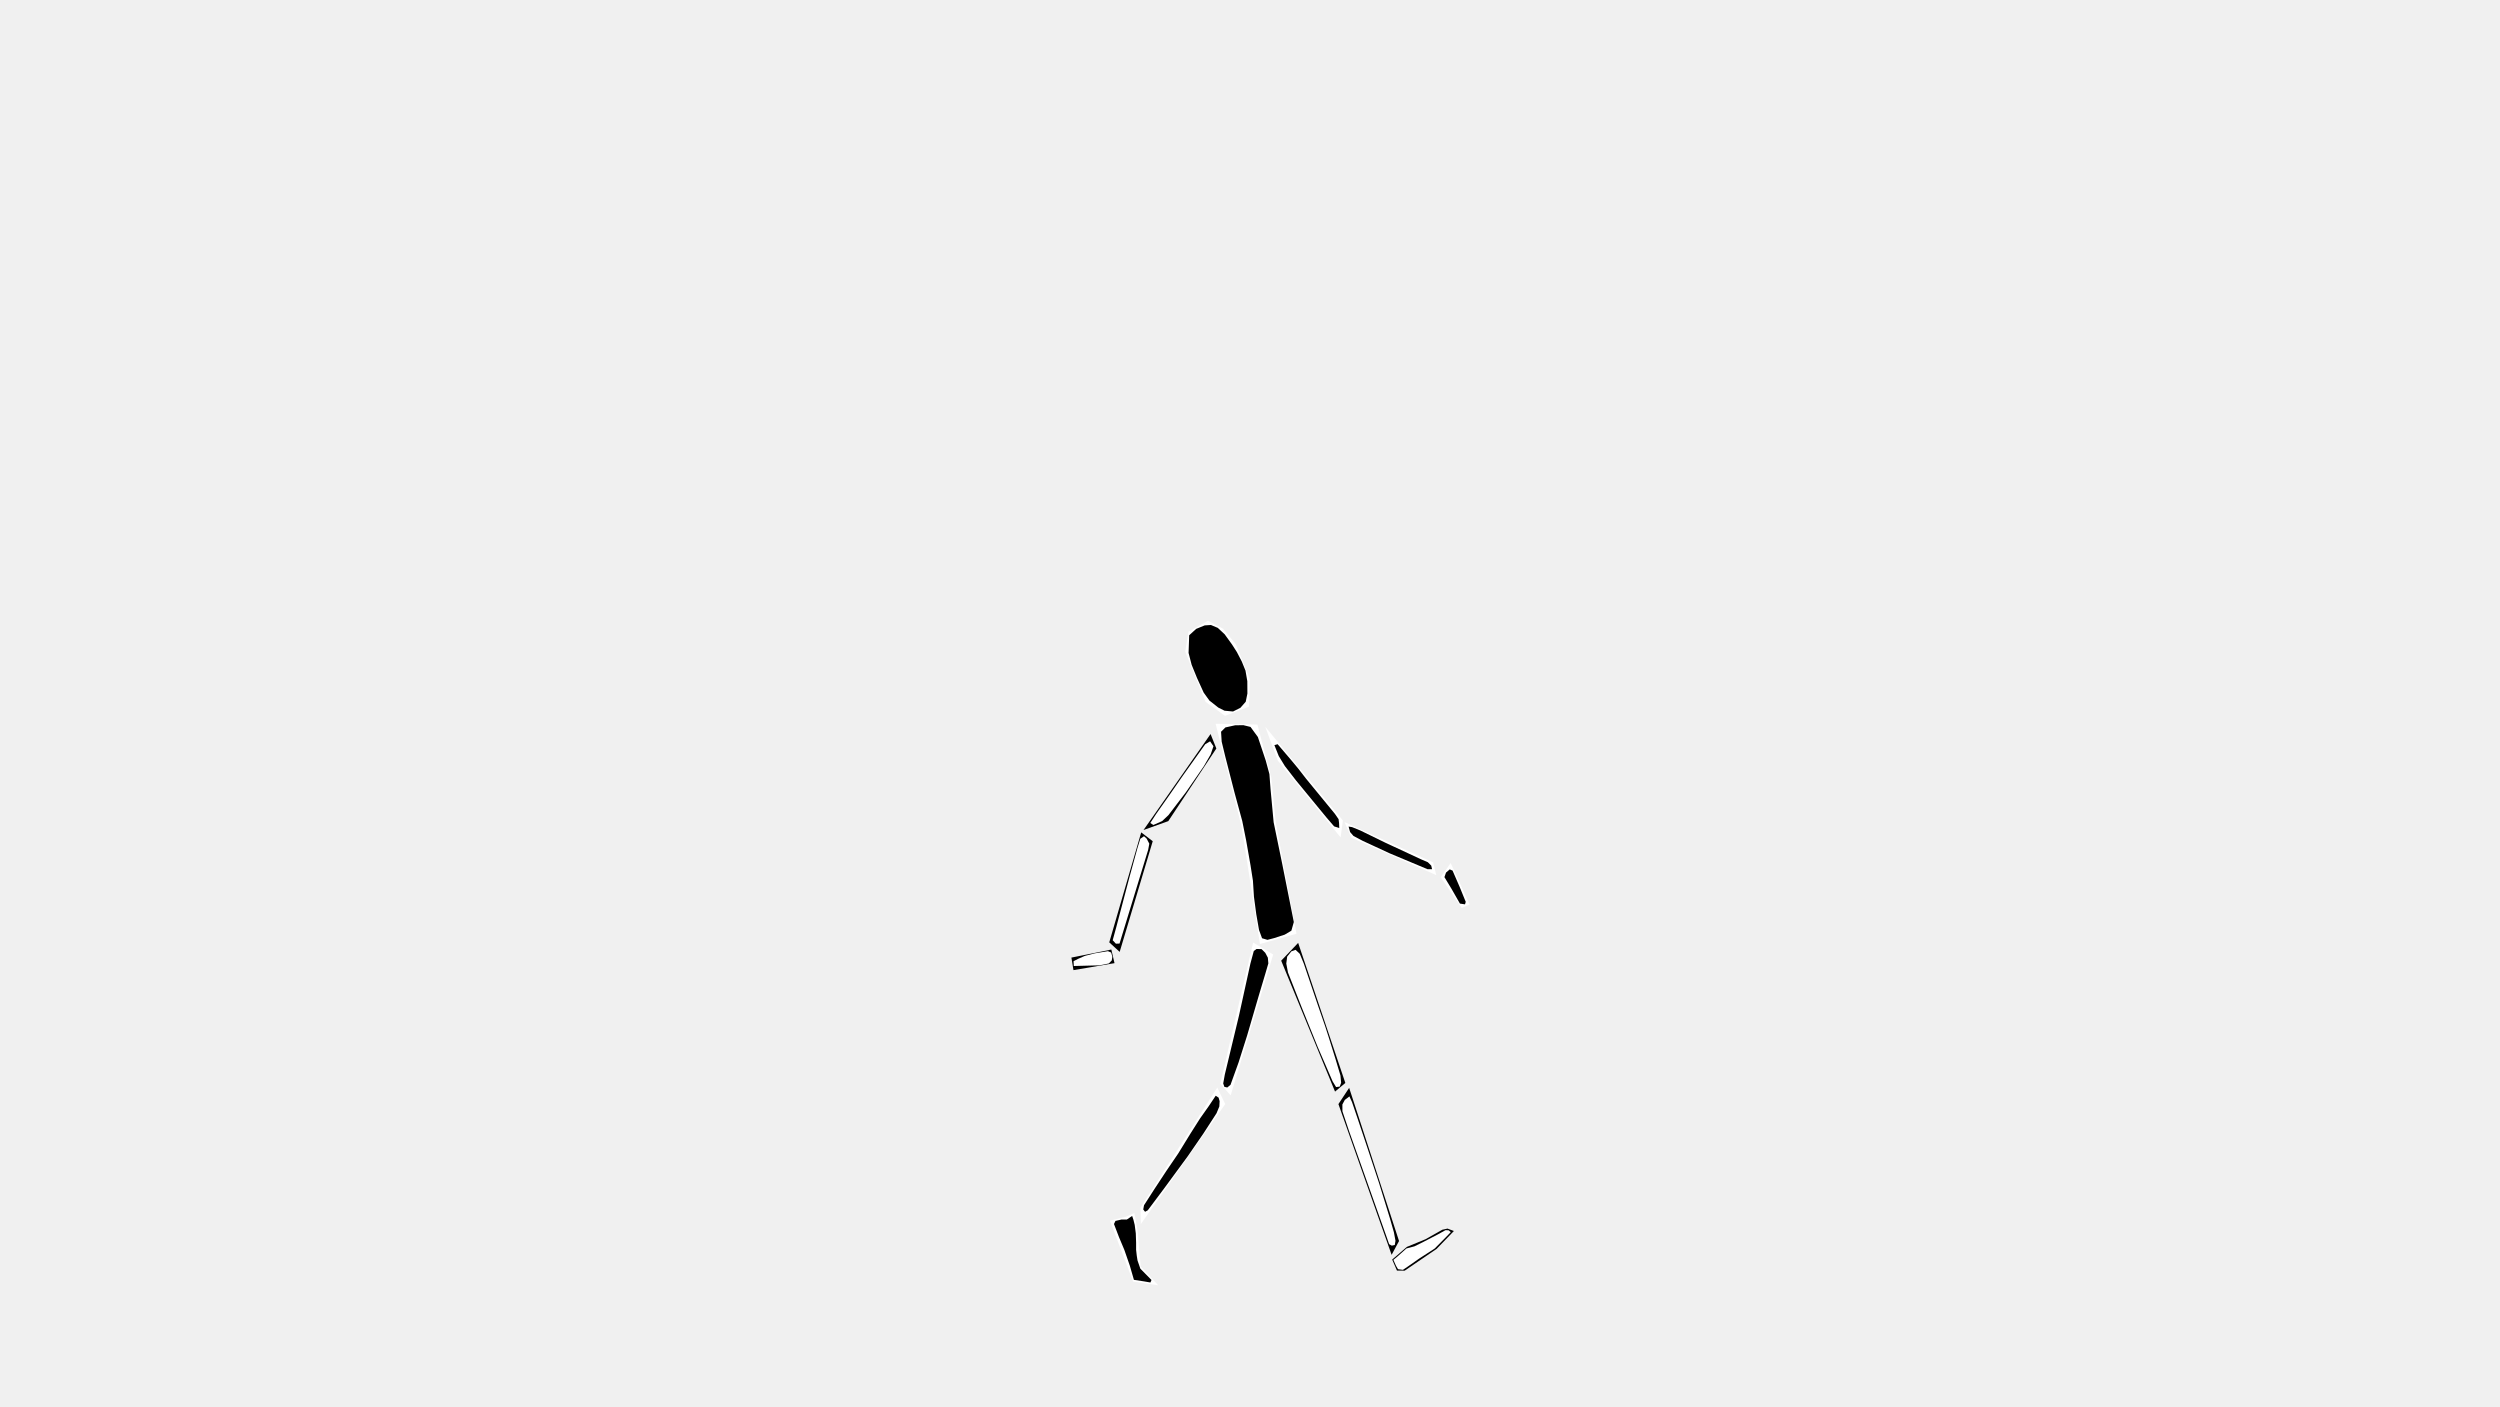
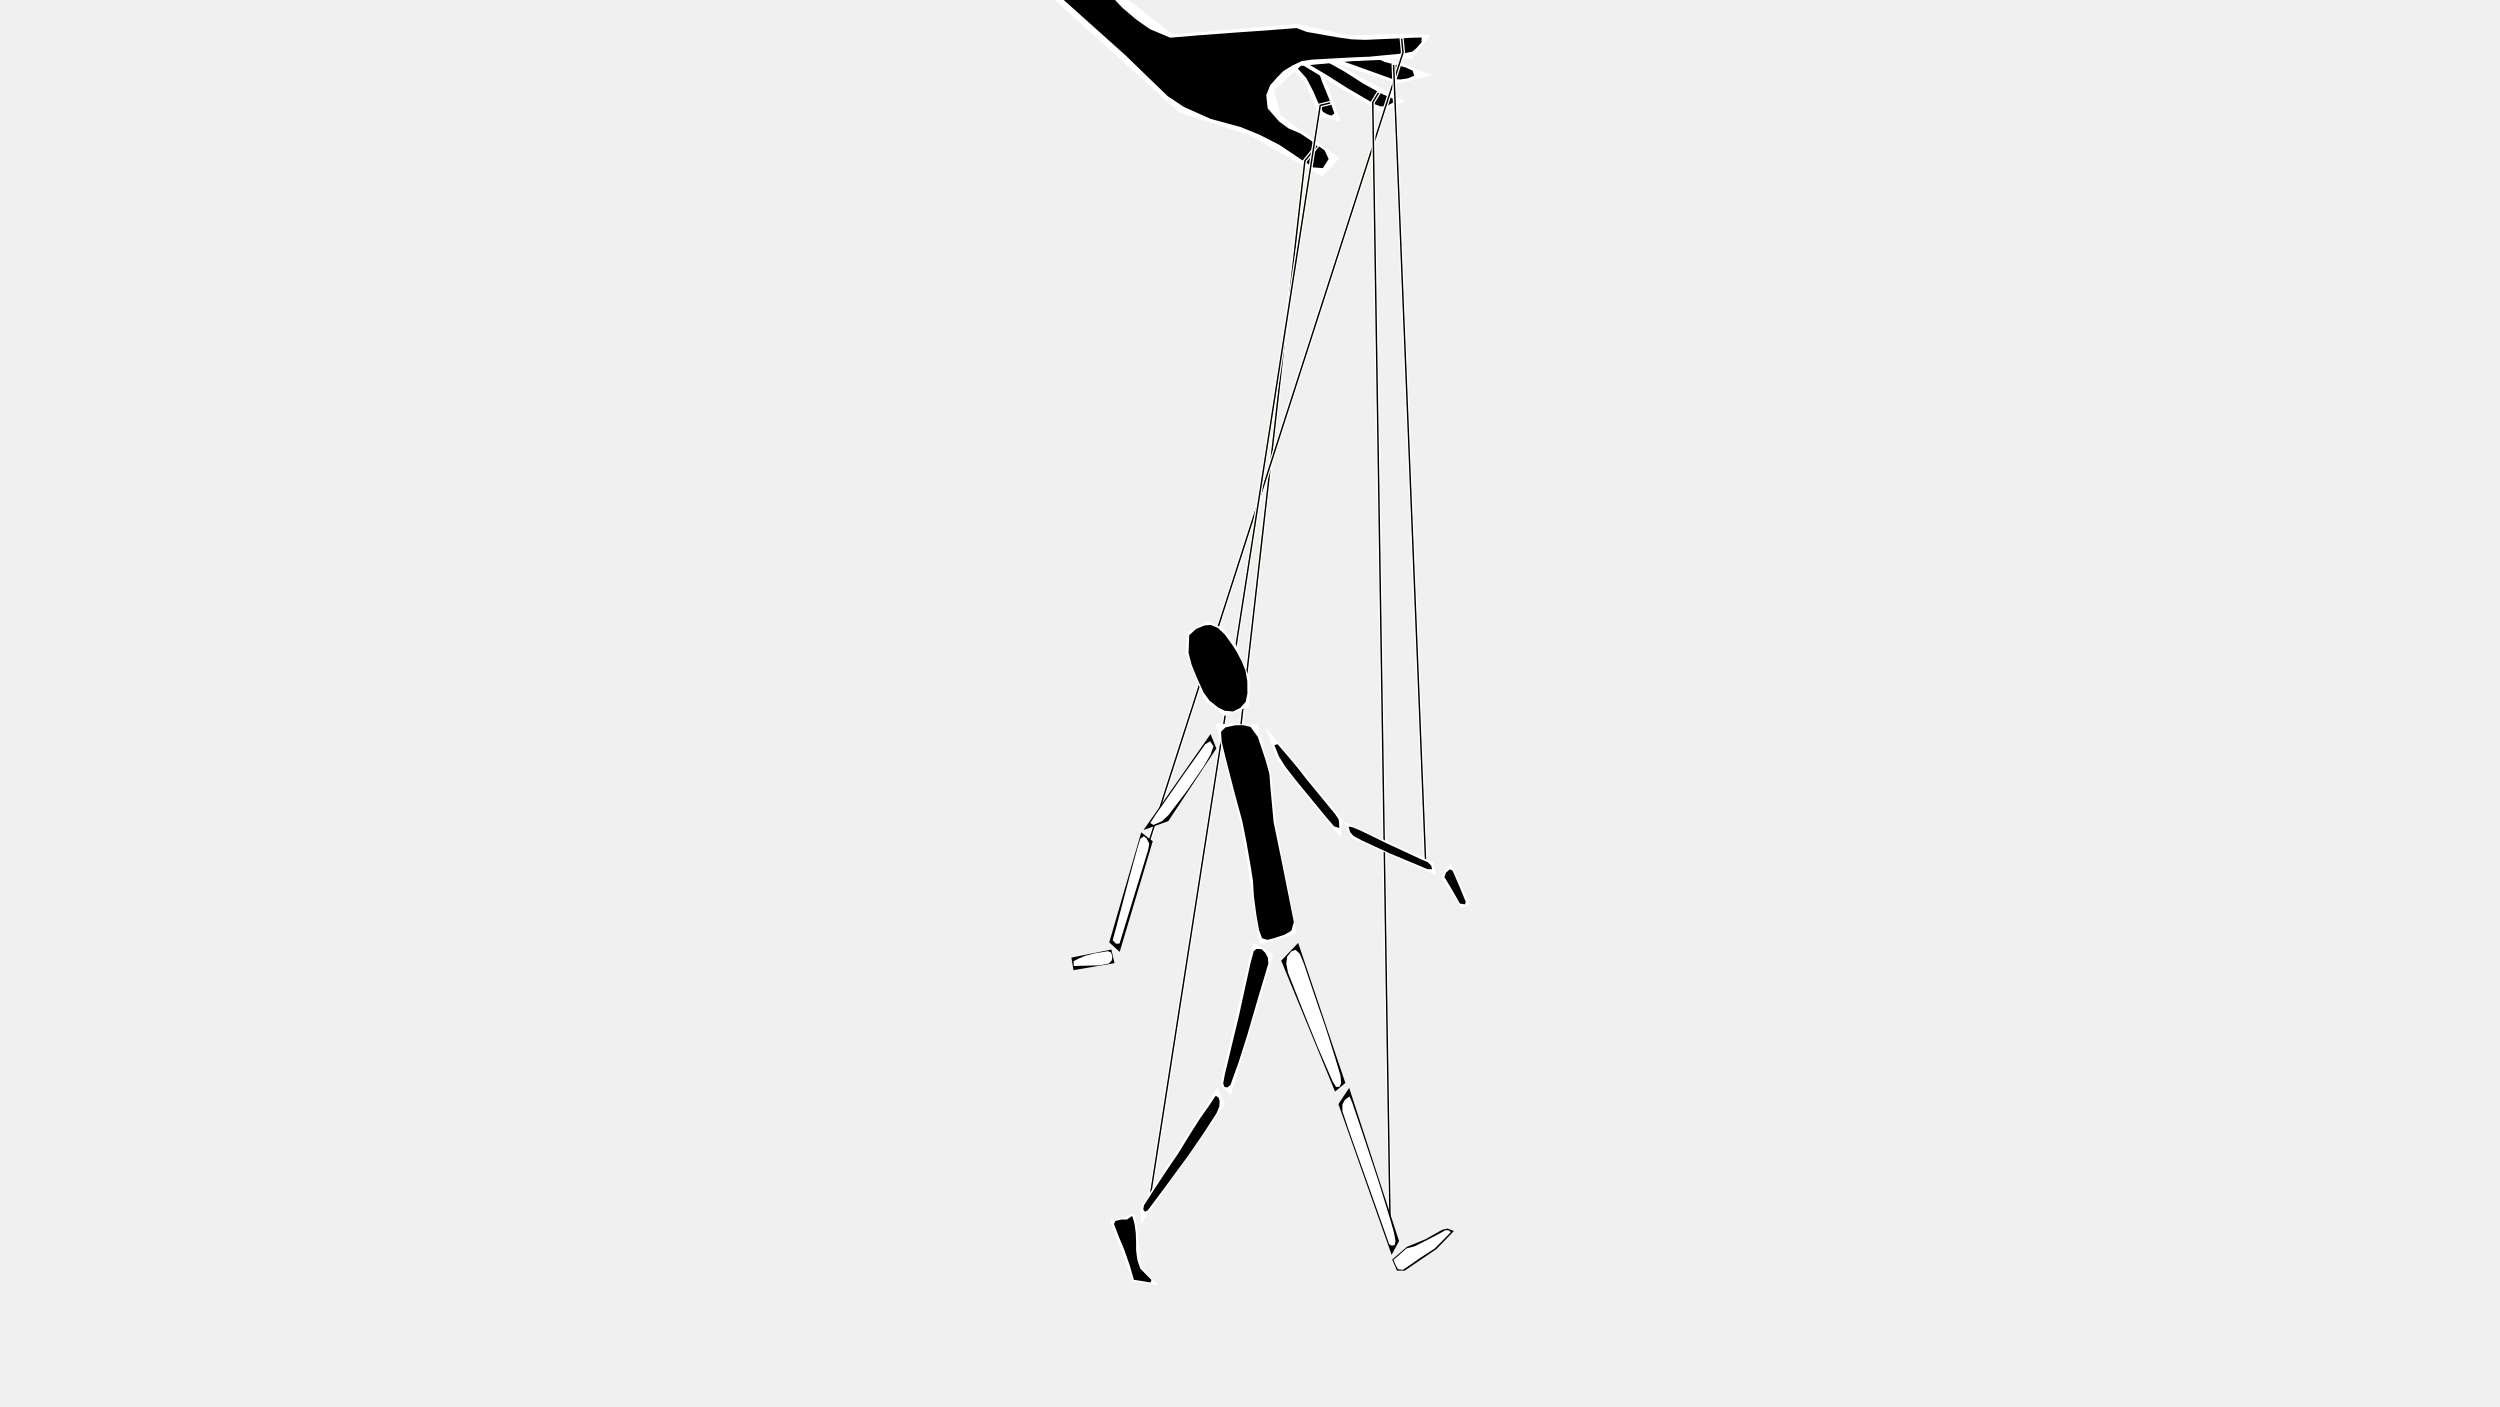
- <svg xmlns="http://www.w3.org/2000/svg" width="1920" height="1080" viewBox="0 0 508 285.75" version="1.1" id="svg10974">
+ <svg xmlns="http://www.w3.org/2000/svg" width="1920" height="1080" preserveAspectRatio="none" viewBox="0 0 508 285.75" version="1.1" id="svg10974">
  <defs id="defs10968" />
  <g id="layer1" transform="translate(0,-11.24998)">
+     <g id="g932" transform="translate(-15.10809,8.315476)">
+       <g transform="matrix(0.583682,-0.2189656,0.2202702,0.580225,-99.89961,153.8587)" id="g1239-3-3">
+         <path style="fill:#ffffff;stroke:#ffffff;stroke-width:0.465;stroke-linecap:butt;stroke-linejoin:miter;stroke-miterlimit:4;stroke-dasharray:none;stroke-opacity:1" d="m 640.969,0.399 5.746,11.893 0.535,12.562 5.345,3.475 0.401,-18.575 z" id="path1215-0-0" />
+         <path style="fill:#000000;stroke:none;stroke-width:0.265px;stroke-linecap:butt;stroke-linejoin:miter;stroke-opacity:1" d="m 642.182,1.045 3.685,6.426 1.606,4.158 0.567,4.914 0.189,4.347 0.378,2.929 0.945,1.134 1.228,1.039 1.134,-0.378 0.095,-3.496 -0.189,-7.843 0.189,-3.78 -2.646,-4.252 z" id="path1223-2-4" />
+       </g>
+       <g transform="matrix(0.5559116,-0.07960124,0.07960124,0.5559116,-80.27877,65.10519)" id="g1235-5-7">
+         <path style="fill:#ffffff;stroke:#ffffff;stroke-width:0.465;stroke-linecap:butt;stroke-linejoin:miter;stroke-miterlimit:4;stroke-dasharray:none;stroke-opacity:1" d="M 639.499,-1.873 672.507,25.121 681.327,22.716 648.72,-1.605 Z" id="path1213-2-1" />
+         <path style="fill:#000000;stroke:none;stroke-width:0.265px;stroke-linecap:butt;stroke-linejoin:miter;stroke-opacity:1" d="m 640.244,-2.208 8.82,6.682 5.679,4.544 7.283,6.214 9.087,7.216 1.737,0.935 2.138,0.267 2.539,-1.002 0.067,-1.47 -3.341,-2.005 -6.414,-4.811 -6.281,-5.412 -6.615,-5.011 -8.219,-5.947 z" id="path1221-3-7" />
+       </g>
+       <g transform="matrix(0.6478745,-0.1325411,0.2650826,0.5575852,-139.8036,100.7341)" id="g1231-2-2">
+         <path style="fill:#ffffff;stroke:#ffffff;stroke-width:0.465;stroke-linecap:butt;stroke-linejoin:miter;stroke-miterlimit:4;stroke-dasharray:none;stroke-opacity:1" d="m 649.066,-1.794 22.451,16.17 10.29,-0.334 -18.174,-15.168 z" id="path1211-8-8" />
+         <path style="fill:#000000;stroke:none;stroke-width:0.265px;stroke-linecap:butt;stroke-linejoin:miter;stroke-opacity:1" d="m 651.336,-1.807 9.221,6.682 9.889,7.818 2.339,0.802 2.339,0.134 2.138,-0.468 0.267,-1.737 -1.637,-1.604 -5.178,-3.207 -5.212,-5.045 -4.377,-3.408 z" id="path1219-1-8" />
+       </g>
+       <g transform="matrix(0.5559116,-0.07960124,0.07960124,0.5559116,-75.93204,68.88495)" id="g1227-2-3">
+         <path style="fill:#ffffff;stroke:#ffffff;stroke-width:0.465;stroke-linecap:butt;stroke-linejoin:miter;stroke-miterlimit:4;stroke-dasharray:none;stroke-opacity:1" d="m 570.694,-45.792 24.706,25.211 45.035,2.673 17.907,6.682 17.506,2.005 11.359,2.005 -7.484,7.083 -21.649,-2.138 -18.442,-0.935 -10.958,7.35 0.955,9.641 18.823,18.288 -6.815,5.345 L 617.984,19.108 593.796,7.214 551.963,-43.113 Z" id="path1209-6-6" />
+         <path style="fill:#000000;stroke:none;stroke-width:0.265px;stroke-linecap:butt;stroke-linejoin:miter;stroke-opacity:1" d="m 554.259,-43.342 16.155,-1.371 8.355,11.828 4.259,4.826 4.457,4.19 6.882,4.125 9.827,0.567 13.985,0.945 10.205,0.756 11.717,0.756 3.402,1.89 10.961,3.591 4.702,1.369 4.937,0.899 17.106,1.668 3.217,0.387 -0.355,1.779 -2.203,1.835 -1.512,0.945 -3.19,0.198 -12.496,-0.576 -4.623,-0.479 -7.283,-0.655 -8.693,-0.756 -3.776,-0.032 -3.558,1.102 -3.471,1.479 -2.646,2.001 -2.913,2.48 -1.922,3.369 -0.166,4.78 3.415,5.296 3.075,2.997 3.841,2.306 3.471,3.125 4.442,4.24 1.004,3.295 -2.535,2.972 -3.346,-0.724 -4.227,-3.696 -6.83,-6.143 -6.657,-4.692 -6.305,-3.669 -10.293,-4.45 -8.97,-5.651 -5.236,-4.669 -6.237,-8.016 -6.683,-8.661 z" id="path1217-3-6" />
+       </g>
+     </g>
+     <path style="color:#000000;font-style:normal;font-variant:normal;font-weight:normal;font-stretch:normal;font-size:medium;line-height:normal;font-family:sans-serif;font-variant-ligatures:normal;font-variant-position:normal;font-variant-caps:normal;font-variant-numeric:normal;font-variant-alternates:normal;font-feature-settings:normal;text-indent:0;text-align:start;text-decoration:none;text-decoration-line:none;text-decoration-style:solid;text-decoration-color:#000000;letter-spacing:normal;word-spacing:normal;text-transform:none;writing-mode:lr-tb;direction:ltr;text-orientation:mixed;dominant-baseline:auto;baseline-shift:baseline;text-anchor:start;white-space:normal;shape-padding:0;clip-rule:nonzero;display:inline;overflow:visible;visibility:visible;opacity:1;isolation:auto;mix-blend-mode:normal;color-interpolation:sRGB;color-interpolation-filters:linearRGB;solid-color:#000000;solid-opacity:1;vector-effect:none;fill:#000000;fill-opacity:1;fill-rule:nonzero;stroke:#fffffa;stroke-width:0.265;stroke-linecap:butt;stroke-linejoin:miter;stroke-miterlimit:4;stroke-dasharray:none;stroke-dashoffset:0;stroke-opacity:1;color-rendering:auto;image-rendering:auto;shape-rendering:auto;text-rendering:auto;enable-background:accumulate" d="m 267.482,40.602 -2.604,3.23 -13.238,116.875 0.561,0.064 13.221,-116.713 2.5,-3.102 z" id="path936" />
+     <path style="color:#000000;font-style:normal;font-variant:normal;font-weight:normal;font-stretch:normal;font-size:medium;line-height:normal;font-family:sans-serif;font-variant-ligatures:normal;font-variant-position:normal;font-variant-caps:normal;font-variant-numeric:normal;font-variant-alternates:normal;font-feature-settings:normal;text-indent:0;text-align:start;text-decoration:none;text-decoration-line:none;text-decoration-style:solid;text-decoration-color:#000000;letter-spacing:normal;word-spacing:normal;text-transform:none;writing-mode:lr-tb;direction:ltr;text-orientation:mixed;dominant-baseline:auto;baseline-shift:baseline;text-anchor:start;white-space:normal;shape-padding:0;clip-rule:nonzero;display:inline;overflow:visible;visibility:visible;opacity:1;isolation:auto;mix-blend-mode:normal;color-interpolation:sRGB;color-interpolation-filters:linearRGB;solid-color:#000000;solid-opacity:1;vector-effect:none;fill:#000000;fill-opacity:1;fill-rule:nonzero;stroke:#fffffa;stroke-width:0.265;stroke-linecap:butt;stroke-linejoin:miter;stroke-miterlimit:4;stroke-dasharray:none;stroke-dashoffset:0;stroke-opacity:1;color-rendering:auto;image-rendering:auto;shape-rendering:auto;text-rendering:auto;enable-background:accumulate" d="m 285.086,18.971 -0.562,0.055 0.277,2.871 -57.906,179.955 0.537,0.174 L 285.375,21.959 Z" id="path938" />
+     <path style="color:#000000;font-style:normal;font-variant:normal;font-weight:normal;font-stretch:normal;font-size:medium;line-height:normal;font-family:sans-serif;font-variant-ligatures:normal;font-variant-position:normal;font-variant-caps:normal;font-variant-numeric:normal;font-variant-alternates:normal;font-feature-settings:normal;text-indent:0;text-align:start;text-decoration:none;text-decoration-line:none;text-decoration-style:solid;text-decoration-color:#000000;letter-spacing:normal;word-spacing:normal;text-transform:none;writing-mode:lr-tb;direction:ltr;text-orientation:mixed;dominant-baseline:auto;baseline-shift:baseline;text-anchor:start;white-space:normal;shape-padding:0;clip-rule:nonzero;display:inline;overflow:visible;visibility:visible;opacity:1;isolation:auto;mix-blend-mode:normal;color-interpolation:sRGB;color-interpolation-filters:linearRGB;solid-color:#000000;solid-opacity:1;vector-effect:none;fill:#000000;fill-opacity:1;fill-rule:nonzero;stroke:#fffffa;stroke-width:0.265;stroke-linecap:butt;stroke-linejoin:miter;stroke-miterlimit:4;stroke-dasharray:none;stroke-dashoffset:0;stroke-opacity:1;color-rendering:auto;image-rendering:auto;shape-rendering:auto;text-rendering:auto;enable-background:accumulate" d="m 283.455,24.307 -0.564,0.023 6.545,162.879 0.566,-0.021 z" id="path940" />
+     <path style="color:#000000;font-style:normal;font-variant:normal;font-weight:normal;font-stretch:normal;font-size:medium;line-height:normal;font-family:sans-serif;font-variant-ligatures:normal;font-variant-position:normal;font-variant-caps:normal;font-variant-numeric:normal;font-variant-alternates:normal;font-feature-settings:normal;text-indent:0;text-align:start;text-decoration:none;text-decoration-line:none;text-decoration-style:solid;text-decoration-color:#000000;letter-spacing:normal;word-spacing:normal;text-transform:none;writing-mode:lr-tb;direction:ltr;text-orientation:mixed;dominant-baseline:auto;baseline-shift:baseline;text-anchor:start;white-space:normal;shape-padding:0;clip-rule:nonzero;display:inline;overflow:visible;visibility:visible;opacity:1;isolation:auto;mix-blend-mode:normal;color-interpolation:sRGB;color-interpolation-filters:linearRGB;solid-color:#000000;solid-opacity:1;vector-effect:none;fill:#000000;fill-opacity:1;fill-rule:nonzero;stroke:#fffffa;stroke-width:0.265;stroke-linecap:butt;stroke-linejoin:miter;stroke-miterlimit:4;stroke-dasharray:none;stroke-dashoffset:0;stroke-opacity:1;color-rendering:auto;image-rendering:auto;shape-rendering:auto;text-rendering:auto;enable-background:accumulate" d="m 279.934,29.861 -1.271,2.102 3.559,230.564 0.566,-0.01 -3.557,-230.402 1.186,-1.963 z" id="path942" />
+     <path style="color:#000000;font-style:normal;font-variant:normal;font-weight:normal;font-stretch:normal;font-size:medium;line-height:normal;font-family:sans-serif;font-variant-ligatures:normal;font-variant-position:normal;font-variant-caps:normal;font-variant-numeric:normal;font-variant-alternates:normal;font-feature-settings:normal;text-indent:0;text-align:start;text-decoration:none;text-decoration-line:none;text-decoration-style:solid;text-decoration-color:#000000;letter-spacing:normal;word-spacing:normal;text-transform:none;writing-mode:lr-tb;direction:ltr;text-orientation:mixed;dominant-baseline:auto;baseline-shift:baseline;text-anchor:start;white-space:normal;shape-padding:0;clip-rule:nonzero;display:inline;overflow:visible;visibility:visible;opacity:1;isolation:auto;mix-blend-mode:normal;color-interpolation:sRGB;color-interpolation-filters:linearRGB;solid-color:#000000;solid-opacity:1;vector-effect:none;fill:#000000;fill-opacity:1;fill-rule:nonzero;stroke:#fffffa;stroke-width:0.265;stroke-linecap:butt;stroke-linejoin:miter;stroke-miterlimit:4;stroke-dasharray:none;stroke-dashoffset:0;stroke-opacity:1;color-rendering:auto;image-rendering:auto;shape-rendering:auto;text-rendering:auto;enable-background:accumulate" d="m 270.342,31.861 -2.32,0.58 -34.711,222.748 0.559,0.088 34.652,-222.379 1.957,-0.488 z" id="path944" />
    <g id="g10026" transform="translate(-292.2425,-204.3546)">
      <g transform="translate(191.8982,0.5968844)" id="g8511-6">
        <path style="fill:#ffffff;fill-opacity:1;stroke:none;stroke-width:0.179px;stroke-linecap:butt;stroke-linejoin:miter;stroke-opacity:1" d="m 330.596,475.421 5.105,0.766 -3.574,-3.829 -0.638,-7.275 -0.638,-3.574 -1.787,0.766 -3.191,0.766 z" id="path8277-6-3" />
        <path style="fill:#000000;stroke:none;stroke-width:0.179px;stroke-linecap:butt;stroke-linejoin:miter;stroke-opacity:1" d="m 327.004,463.1 1.212,-0.282 1.106,10e-4 1.07,-0.735 0.264,0.774 0.258,1.043 0.223,1.723 0.064,1.883 v 1.468 l 0.128,1.149 0.16,1.021 0.574,1.659 2.265,2.297 -0.223,0.511 -1.276,-0.223 -2.074,-0.319 -0.83,-2.872 -1.117,-3.223 -1.085,-2.584 -1.016,-2.661 z" id="path8283-0-7" />
      </g>
      <g transform="matrix(0.6648819,-0.2623984,-0.1729231,1.307535,380.7115,-45.16347)" id="g8515-7">
        <path style="fill:#ffffff;fill-opacity:1;stroke:none;stroke-width:0.275px;stroke-linecap:butt;stroke-linejoin:miter;stroke-opacity:1" d="m 333.599,454.063 19.63,-14.729 3.26,3.223 -22.096,14.219 z" id="path8279-3-1" />
        <path style="fill:#000000;stroke:none;stroke-width:0.275px;stroke-linecap:butt;stroke-linejoin:miter;stroke-opacity:1" d="m 334.621,453.891 2.78,-2.065 2.984,-2.136 3.051,-2.065 3.119,-2.493 2.441,-1.852 2.238,-1.424 1.831,-1.282 1.017,0.498 0.475,0.641 0.136,0.855 -0.61,0.926 -3.39,2.493 -4.068,2.706 -6.17,3.703 -4.407,2.564 -0.814,0.071 -0.678,-0.499 z" id="path8285-3-9" />
      </g>
      <g transform="matrix(0.6665254,0.01653364,0.0012051,1.244688,303.771,-117.0169)" id="g8519-3">
        <path style="fill:#ffffff;fill-opacity:1;stroke:none;stroke-width:0.275px;stroke-linecap:butt;stroke-linejoin:miter;stroke-opacity:1" d="m 353.938,439.453 10.05,-23.175 6.109,1.866 -13.006,23.175 z" id="path8281-6-4" />
        <path style="fill:#000000;stroke:none;stroke-width:0.275px;stroke-linecap:butt;stroke-linejoin:miter;stroke-opacity:1" d="m 355.317,437.931 4.335,-9.673 3.498,-8.543 1.035,-2.062 0.837,-0.344 h 1.527 l 1.133,0.589 0.788,0.786 0.148,0.933 -0.936,1.718 -2.02,3.633 -3.547,6.53 -2.611,4.419 -2.463,3.682 -0.985,0.442 -0.887,-0.098 -0.345,-0.54 z" id="path8289-5-7" />
      </g>
      <g transform="matrix(0.6556739,0.08767503,-0.01663847,0.5927197,316.9006,156.3532)" id="g8537-0">
        <path style="fill:#000000;stroke:none;stroke-width:0.265px;stroke-linecap:butt;stroke-linejoin:miter;stroke-opacity:1" d="m 424.62,459.178 -5.17,6.887 -9.666,8.894 -2.395,0.344 -1.574,-3.556 4.441,-5.008 5.653,-3.446 5.119,-4.019 1.602,-0.632 z" id="path8291-6-1" />
        <path style="fill:#ffffff;fill-opacity:1;stroke:none;stroke-width:0.265px;stroke-linecap:butt;stroke-linejoin:miter;stroke-opacity:1" d="m 407.044,473.683 0.661,1.087 1.512,1e-5 1.606,-1.465 3.307,-3.118 4.725,-4.158 3.26,-4.252 1.559,-2.079 -0.709,-0.52 -0.945,0.095 -2.315,1.795 -4.394,3.213 -2.74,1.937 -2.457,1.087 -2.788,3.26 -1.134,1.228 z" id="path8297-7-0" />
      </g>
      <g transform="matrix(0.626757,0.04082126,0.04662906,1.231148,298.9022,-125.1904)" id="g8533-7">
        <path style="fill:#000000;stroke:none;stroke-width:0.278px;stroke-linecap:butt;stroke-linejoin:miter;stroke-opacity:1" d="m 405.548,470.473 2.579,-2.365 -14.324,-24.805 -3.69,2.802 z" id="path8293-4-4" />
        <path style="fill:#ffffff;stroke:none;stroke-width:0.278px;stroke-linecap:butt;stroke-linejoin:miter;stroke-opacity:1" d="m 404.172,467.611 -10.952,-17.191 -1.895,-3.171 0.07,-1.127 0.842,-0.775 1.544,-0.634 0.772,0.916 1.544,2.536 3.019,5.073 3.229,5.496 3.089,5.707 1.123,2.255 0.421,1.409 -0.281,0.705 -0.983,0.141 -0.842,-0.211 z" id="path8299-2-3" />
      </g>
      <g transform="matrix(0.574608,-0.01877117,0.04003757,1.016698,322.011,-7.676855)" id="g8529-8">
        <path style="fill:#000000;stroke:none;stroke-width:0.271px;stroke-linecap:butt;stroke-linejoin:miter;stroke-opacity:1" d="m 389.3,444.971 3.759,-1.656 -14.715,-28.266 -6.24,3.441 z" id="path8295-4-7" />
        <path style="fill:#ffffff;stroke:none;stroke-width:0.271px;stroke-linecap:butt;stroke-linejoin:miter;stroke-opacity:1" d="m 388.579,442.902 -4.77,-6.948 -5.178,-8.118 -4.293,-6.948 -0.477,-1.789 0.409,-1.376 1.567,-1.032 1.499,-0.275 1.431,0.826 1.295,1.995 2.657,5.091 1.84,3.509 2.18,4.059 1.09,2.201 2.044,4.265 1.567,3.44 0.136,1.445 -0.545,0.757 -1.295,0.069 z" id="path8301-3-7" />
      </g>
      <g transform="matrix(0.6483103,-0.1430133,0.2257728,0.7860033,217.9189,133.5744)" id="g8525-8">
        <path style="fill:#ffffff;stroke:none;stroke-width:0.265px;stroke-linecap:butt;stroke-linejoin:miter;stroke-opacity:1" d="m 365.074,414.839 11.652,-0.542 3.292,-28.202 2.502,-11.118 0.395,-13.627 -12.251,-2.437 -1.075,26.643 z" id="path8305-8-2" />
        <path style="fill:#000000;stroke:none;stroke-width:0.265px;stroke-linecap:butt;stroke-linejoin:miter;stroke-opacity:1" d="m 366.523,407.382 -0.527,4 0.197,2.169 1.448,0.678 2.107,-0.068 3.423,-0.271 2.304,-0.61 1.448,-1.966 1.514,-14.847 0.987,-10.508 1.909,-8.271 0.922,-3.661 0.066,-3.458 -0.329,-6.169 -1.317,-2.847 -1.975,-0.814 -2.436,-0.407 h -3.028 l -1.646,0.814 -0.658,2.441 -0.198,3.796 -0.329,9.288 -0.125,7.324 -0.493,4.893 -0.824,6.343 -0.588,3.836 -1.065,3.977 z" id="path8307-1-6" />
      </g>
      <g transform="rotate(-22.16453,464.9669,-65.18324)" id="g8543-6">
        <path style="fill:#ffffff;stroke:none;stroke-width:0.265px;stroke-linecap:butt;stroke-linejoin:miter;stroke-opacity:1" d="m 374.307,339.688 4.504,-0.575 2.216,2.634 1.218,3.929 -0.031,7.685 -2.272,5.058 -5.218,-0.103 -2.577,-4.136 0.016,-11.012 z" id="path8309-0-8" />
        <path style="fill:#000000;stroke:none;stroke-width:0.265px;stroke-linecap:butt;stroke-linejoin:miter;stroke-opacity:1" d="m 374.162,340.405 1.804,-0.668 h 1.871 l 1.203,0.401 1.069,1.069 0.802,1.737 0.601,2.472 0.334,1.804 0.2,2.138 v 2.005 l -0.468,2.138 -0.935,2.339 -0.935,1.403 -1.47,0.735 -1.67,0.134 -1.537,-0.802 -0.935,-1.069 -1.136,-2.005 -0.468,-1.938 -0.134,-3.274 v -2.873 l 0.334,-2.472 z" id="path8311-5-9" />
      </g>
      <g transform="matrix(1.131019,-0.6114377,0.2528702,0.4677518,28.63889,422.0713)" id="g8569-5">
        <path style="fill:#000000;stroke:none;stroke-width:0.265px;stroke-linecap:butt;stroke-linejoin:miter;stroke-opacity:1" d="m 369.86,360.951 -0.283,5.906 -12.142,15.686 -4.111,-1.512 z" id="path8313-9-3" />
        <path style="fill:#ffffff;stroke:none;stroke-width:0.265px;stroke-linecap:butt;stroke-linejoin:miter;stroke-opacity:1" d="m 356.3,377.913 3.213,-3.874 3.307,-4.063 5.528,-6.567 0.898,-0.095 0.095,2.268 -0.992,2.221 -1.843,2.74 -4.441,5.481 -4.158,4.536 -1.323,0.85 -1.512,-0.283 -0.283,-1.228 z" id="path8319-7-9" />
      </g>
      <g transform="matrix(0.7180338,0.04472123,-0.05564124,0.8933632,291.8329,28.17606)" id="g8573-7">
        <path style="fill:#000000;stroke:none;stroke-width:0.279px;stroke-linecap:butt;stroke-linejoin:miter;stroke-opacity:1" d="m 353.086,381.456 -7.075,25.37 3.103,2.014 7.375,-25.546 z" id="path8315-0-3" />
        <path style="fill:#ffffff;stroke:none;stroke-width:0.279px;stroke-linecap:butt;stroke-linejoin:miter;stroke-opacity:1" d="m 352.311,385.028 -1.699,6.536 -2.894,11.73 -0.78,3.002 0.963,0.736 1.028,-0.083 3.877,-13.067 2.548,-8.574 0.212,-1.406 -0.849,-1.124 -0.779,-0.492 -0.991,0.632 z" id="path8321-0-0" />
      </g>
      <g transform="matrix(0.7857797,0.6348687,-0.6625771,1.027108,516.0477,-229.7959)" id="g8577-9">
        <path style="fill:#000000;stroke:none;stroke-width:0.265px;stroke-linecap:butt;stroke-linejoin:miter;stroke-opacity:1" d="m 346.189,407.513 -5.906,5.244 1.725,1.417 6.213,-5.221 z" id="path8317-7-3" />
        <path style="fill:#ffffff;stroke:none;stroke-width:0.265px;stroke-linecap:butt;stroke-linejoin:miter;stroke-opacity:1" d="m 341.577,412.197 0.802,-1.069 1.403,-1.37 2.005,-1.67 0.702,-0.167 0.668,0.434 0.301,0.535 -0.167,0.702 -1.403,1.236 -4.276,2.773 -0.568,-0.601 z" id="path8323-8-6" />
      </g>
      <g transform="matrix(0.717082,-0.3185884,0.4859842,0.8518945,95.08432,172.4813)" id="g8557-5">
        <path style="fill:#ffffff;stroke:none;stroke-width:0.265px;stroke-linecap:butt;stroke-linejoin:miter;stroke-opacity:1" d="m 384.288,367.697 -1.52,7.489 4.29,19.925 2.693,-3.024 z" id="path8325-4-7" />
        <path style="fill:#000000;stroke:none;stroke-width:0.265px;stroke-linecap:butt;stroke-linejoin:miter;stroke-opacity:1" d="m 384.318,380.511 -0.661,-3.685 -0.095,-2.41 0.425,-2.457 0.85,0.095 0.992,4.063 0.52,2.315 0.472,2.599 1.984,9.119 0.142,1.323 -0.378,0.756 -0.614,0.992 -0.945,-0.756 -0.567,-2.268 z" id="path8331-4-8" />
      </g>
      <g transform="matrix(0.3567714,-0.459751,0.7722136,0.6832076,123.0846,293.7785)" id="g8561-6">
        <path style="fill:#ffffff;stroke:none;stroke-width:0.265px;stroke-linecap:butt;stroke-linejoin:miter;stroke-opacity:1" d="m 387.625,395.583 9.875,17.765 2.599,-2.032 -9.969,-18.71 z" id="path8327-2-7" />
        <path style="fill:#000000;stroke:none;stroke-width:0.265px;stroke-linecap:butt;stroke-linejoin:miter;stroke-opacity:1" d="m 389.421,397.709 -0.85,-2.032 0.236,-0.992 1.087,-0.898 0.661,0.614 1.039,1.701 2.646,5.481 3.922,7.56 0.756,1.323 -0.095,0.945 -0.756,0.567 -1.039,-0.709 -4.63,-7.843 z" id="path8333-0-5" />
      </g>
      <g transform="matrix(1.040409,-0.3130659,0.350084,0.991698,26.16889,108.0328)" id="g8565-9">
        <path style="fill:#ffffff;stroke:none;stroke-width:0.265px;stroke-linecap:butt;stroke-linejoin:miter;stroke-opacity:1" d="m 397.878,413.821 1.795,6.851 1.606,-0.189 -0.756,-8.741 z" id="path8329-9-3" />
        <path style="fill:#000000;stroke:none;stroke-width:0.265px;stroke-linecap:butt;stroke-linejoin:miter;stroke-opacity:1" d="m 399.059,416.561 -0.52,-2.551 0.567,-0.756 0.85,-0.378 0.425,0.378 0.236,3.449 0.142,3.071 -0.283,0.425 -0.85,-0.425 z" id="path8335-8-0" />
      </g>
    </g>
  </g>
</svg>
